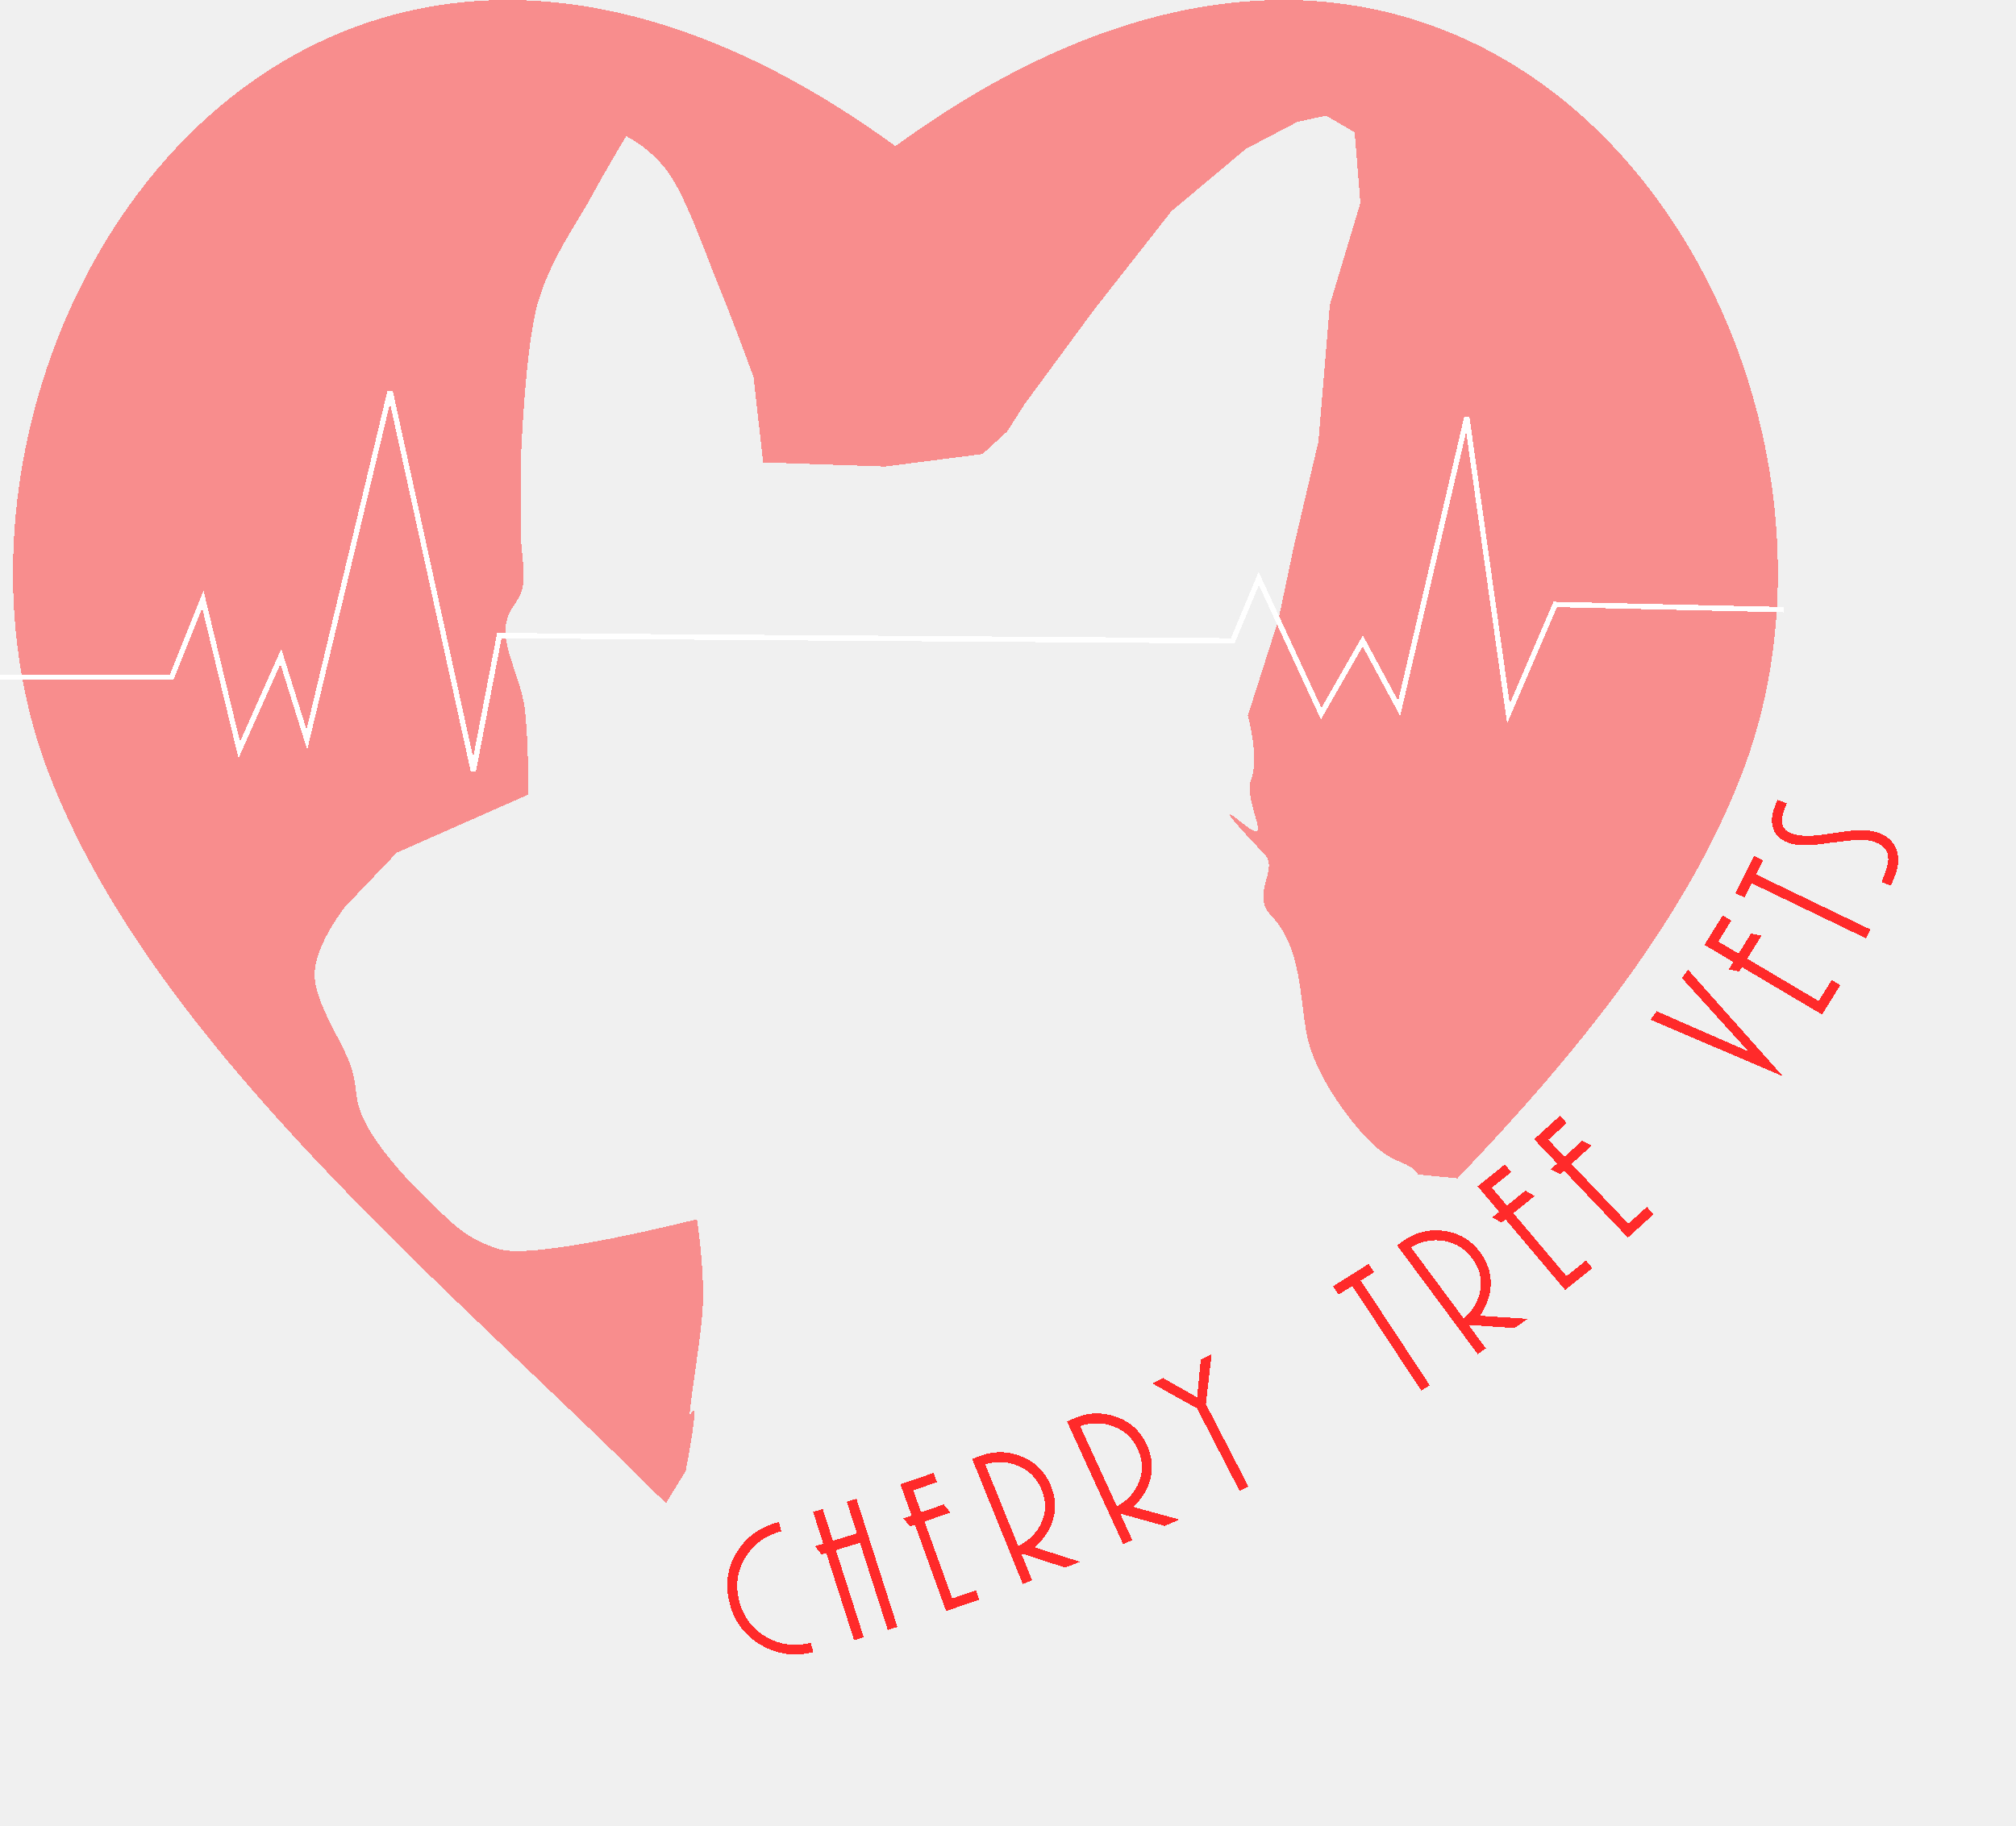
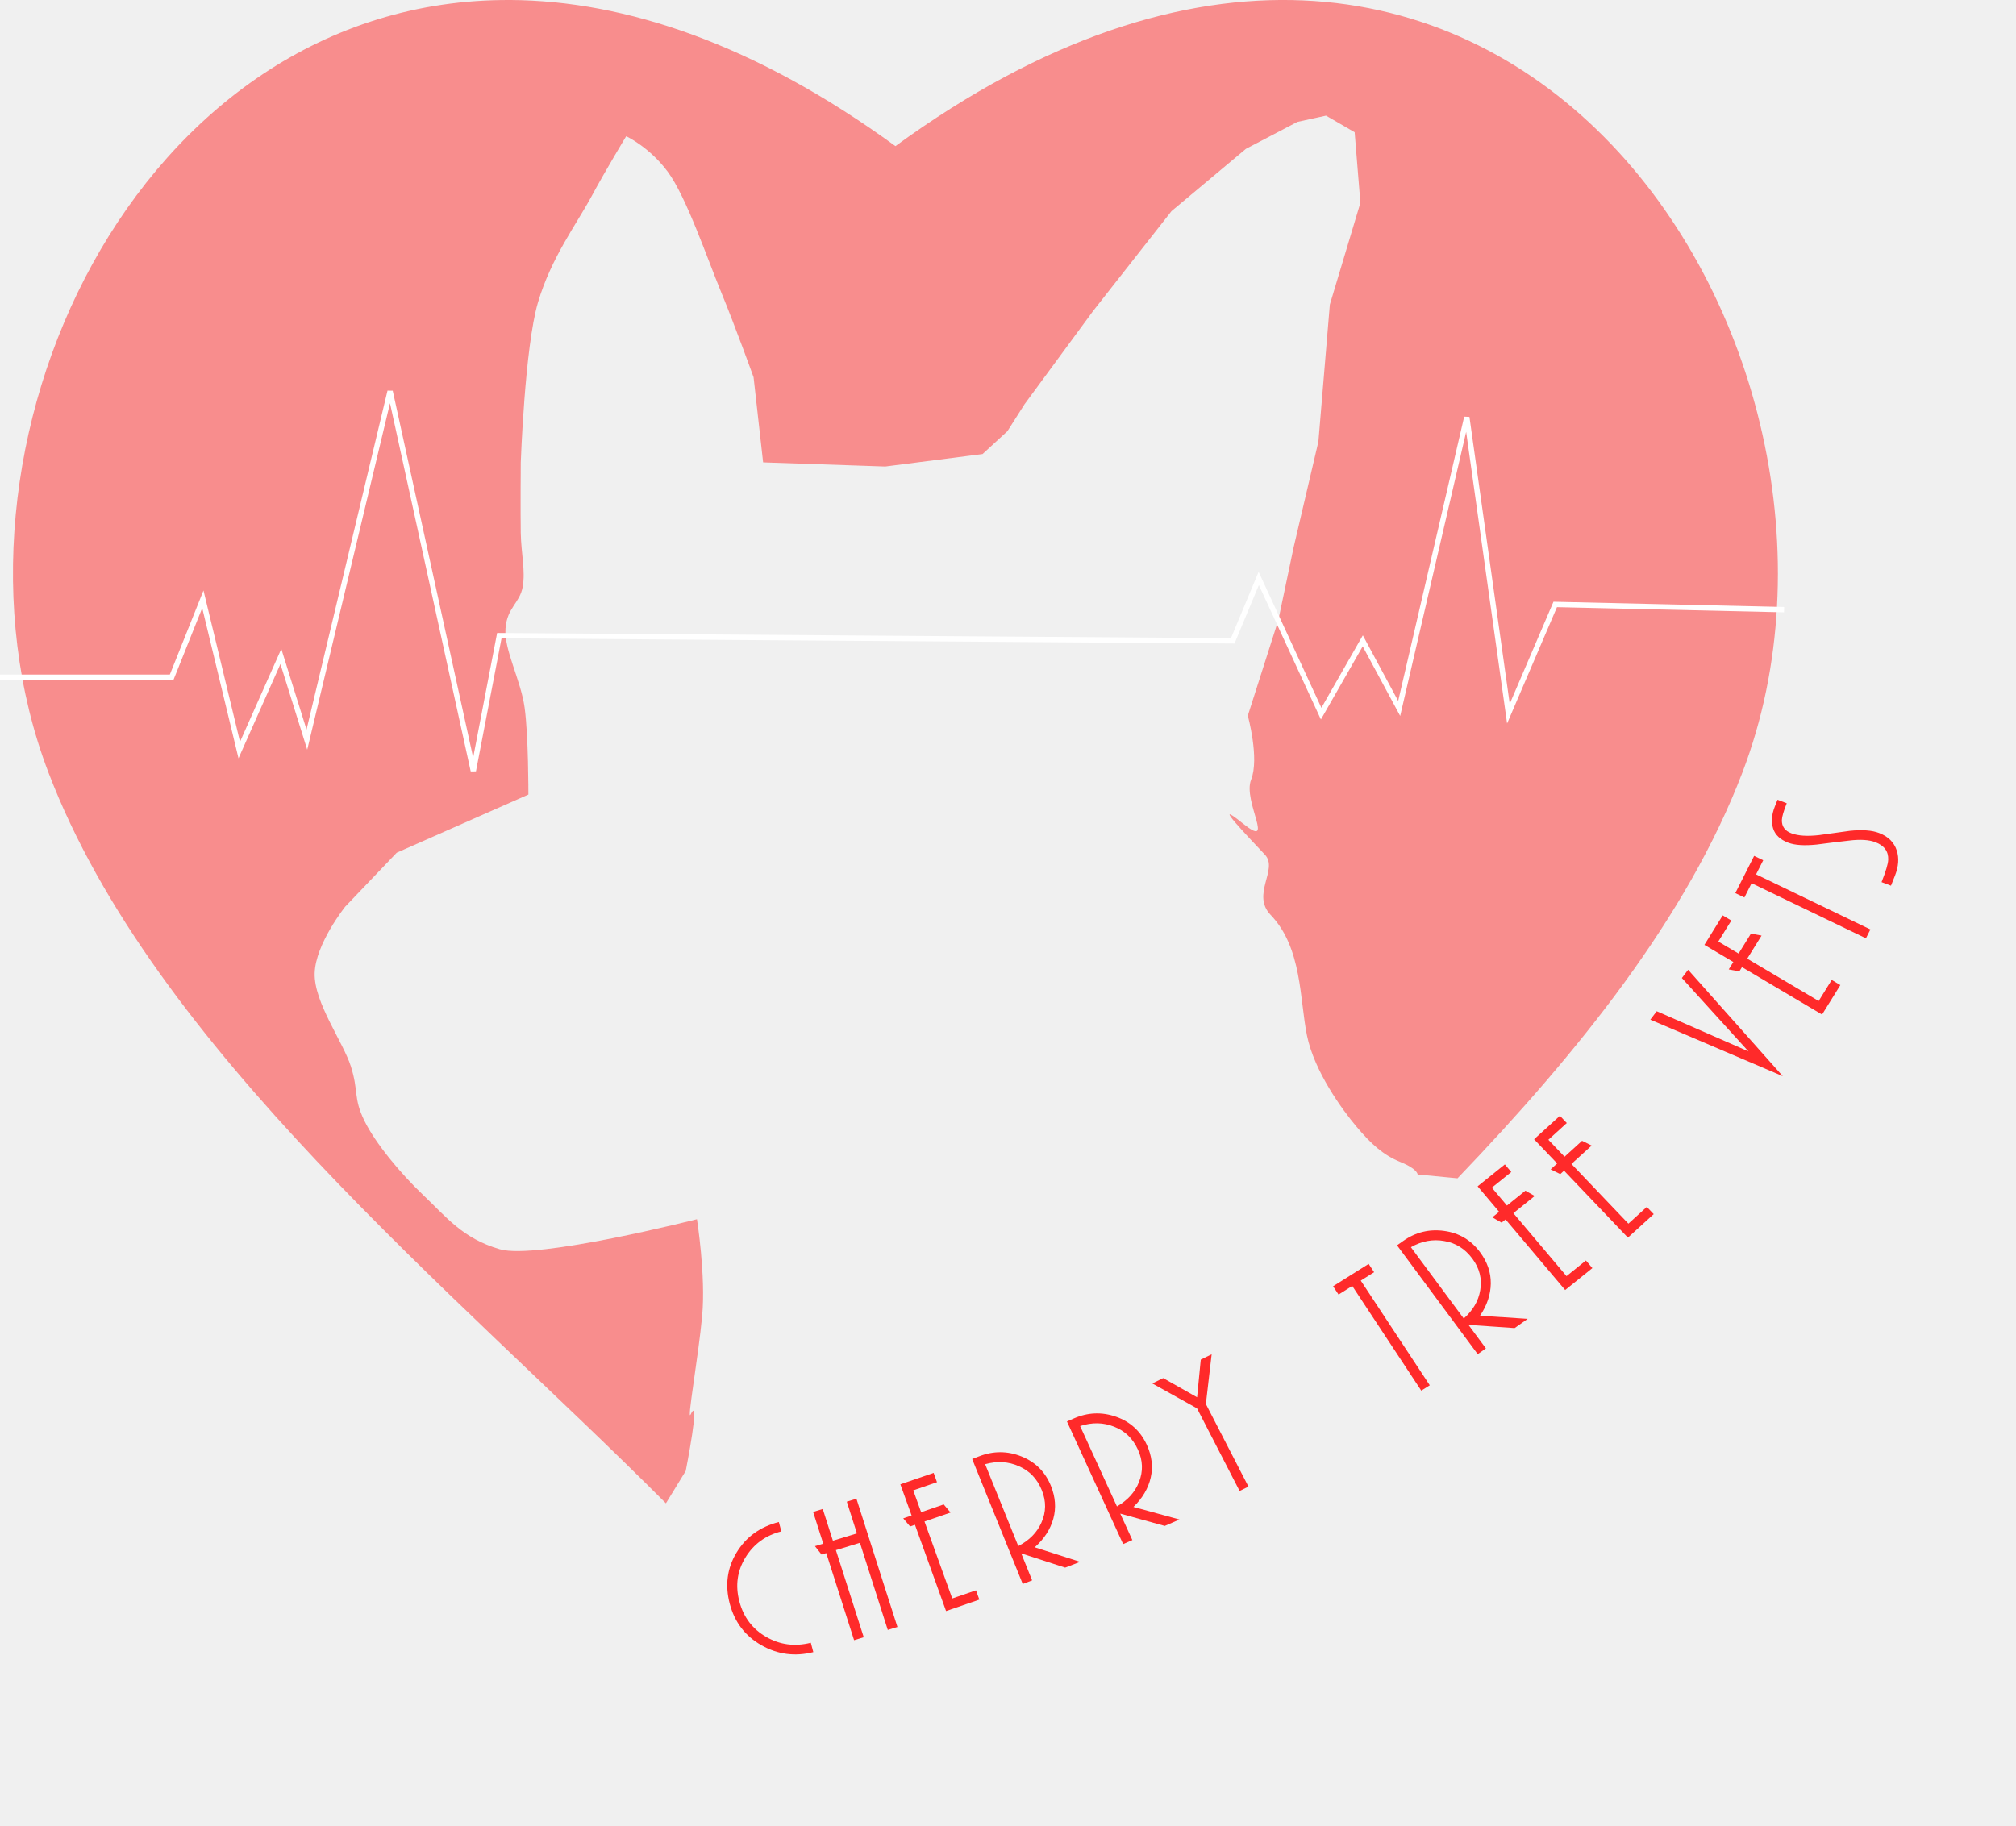
- <svg xmlns="http://www.w3.org/2000/svg" viewBox="0 0 377.702 342.094" style="shape-rendering:crispEdges">
+ <svg xmlns="http://www.w3.org/2000/svg" viewBox="0 0 377.702 342.094">
  <g>
    <path d="m -7697.433,9352.923 c -70.174,-0.442 -109.779,84.001 -86.564,144.775 19.739,51.675 75.799,96.903 115.68,136.949 l 3.713,-6.068 c 0,0 2.879,-14.632 0.922,-10.586 -0.771,1.593 1.457,-10.906 2.156,-18.471 0.699,-7.564 -0.975,-18.119 -0.975,-18.119 0,0 -29.986,7.651 -36.941,5.631 -6.955,-2.02 -10.028,-6.053 -14.301,-10.115 -4.272,-4.063 -9.009,-9.74 -11.084,-14.006 -2.075,-4.266 -1.034,-5.471 -2.502,-10.117 -1.468,-4.647 -6.955,-12.025 -6.793,-17.51 0.162,-5.485 5.719,-12.451 5.719,-12.451 l 9.654,-10.115 24.668,-10.896 c 0,0 0.021,-11.126 -0.715,-16.34 -0.736,-5.214 -3.876,-10.829 -3.574,-14.785 0.302,-3.957 2.671,-4.729 3.217,-7.781 0.546,-3.052 -0.288,-6.226 -0.357,-10.117 -0.069,-3.891 0,-13.229 0,-13.229 0,0 0.752,-21.587 3.219,-29.961 2.467,-8.374 7.217,-14.667 10.01,-19.842 2.793,-5.175 6.524,-11.32 6.524,-11.32 0,0 4.315,1.989 7.777,6.65 3.462,4.661 7.359,16.13 10.01,22.566 2.651,6.436 6.078,15.953 6.078,15.953 l 1.787,15.953 22.881,0.777 18.232,-2.336 4.65,-4.277 3.215,-5.059 12.873,-17.51 14.656,-18.674 13.943,-11.674 9.654,-5.057 5.361,-1.17 5.361,3.113 1.074,13.229 -5.721,19.066 -2.144,25.678 -4.648,19.846 -2.859,13.615 -5.721,17.9 c 0,0 2.215,7.999 0.613,12.021 -1.601,4.022 4.749,13.27 -1.625,8.117 -6.374,-5.152 1.668,3.192 4.229,5.93 2.56,2.738 -2.64,7.415 1.072,11.283 5.905,6.153 5.419,15.824 6.793,22.568 1.374,6.745 6.587,13.906 9.295,17.119 2.708,3.213 4.987,5.305 8.225,6.613 3.237,1.308 3.217,2.336 3.217,2.336 l 7.471,0.717 c 22.721,-23.707 43.035,-48.988 53.371,-76.047 30.321,-79.379 -46.524,-199.135 -158.68,-117.392 -26.287,-19.158 -50.633,-27.247 -72.115,-27.383 z" style="opacity:0.5;fill:#ff2a2a;fill-opacity:1;fill-rule:evenodd;stroke:none;stroke-width:1px;stroke-linecap:butt;stroke-linejoin:miter;stroke-opacity:1" transform="translate(7793.077,-9352.921)" />
    <path style="fill:none;fill-rule:evenodd;stroke:#ffffff;stroke-width:1px;stroke-linecap:butt;stroke-linejoin:miter;stroke-opacity:1" d="m -7793.077,9479.839 32.158,0 5.847,-14.617 6.822,28.261 7.796,-17.541 4.872,15.592 15.592,-65.291 15.592,71.138 4.872,-25.337 137.405,0.975 4.872,-11.694 11.694,25.337 7.796,-13.643 6.822,12.668 12.668,-54.572 7.796,55.547 8.771,-20.465 42.878,0.975" transform="translate(7793.077,-9352.921)" />
    <path style="fill:none;fill-rule:evenodd;stroke:none;stroke-width:1.291px;stroke-linecap:butt;stroke-linejoin:miter;stroke-opacity:1" d="m -7650.742,9695.014 c 0,0 231.995,-50.896 235.366,-217.123" transform="translate(7793.077,-9352.921)" />
    <g style="font-style:normal;font-weight:normal;font-size:35px;line-height:139%;font-family:sans-serif;letter-spacing:6.59px;word-spacing:6.4px;writing-mode:lr-tb;fill:#ff2a2a;fill-opacity:1;stroke:none;stroke-width:1px;stroke-linecap:butt;stroke-linejoin:miter;stroke-opacity:1">
      <path style="font-style:normal;font-variant:normal;font-weight:100;font-stretch:normal;font-size:40px;line-height:139%;font-family:'AR BONNIE';-inkscape-font-specification:'AR BONNIE Thin';letter-spacing:5.93px;word-spacing:2.55px;writing-mode:lr-tb;fill:#ff2a2a;stroke:none;stroke-opacity:1" d="m -7666.956,9703.449 q -1.432,-5.538 1.296,-10.168 2.757,-4.679 8.217,-6.091 l 0.481,1.859 q -4.57,1.181 -6.963,5.188 -2.393,4.007 -1.172,8.731 1.212,4.686 5.208,7.04 3.997,2.354 8.644,1.153 l 0.481,1.859 q -5.344,1.382 -10.062,-1.365 -4.718,-2.747 -6.129,-8.207 z" transform="translate(7793.077,-9352.921) matrix(0.9663527,0,0,0.9438206,-247.3657,495.1843)" />
      <path style="font-style:normal;font-variant:normal;font-weight:100;font-stretch:normal;font-size:40px;line-height:139%;font-family:'AR BONNIE';-inkscape-font-specification:'AR BONNIE Thin';letter-spacing:5.93px;word-spacing:2.55px;writing-mode:lr-tb;fill:#ff2a2a;stroke:none;stroke-opacity:1" d="m -7636.326,9708.615 -5.397,-17.297 -4.659,1.454 5.397,17.298 -1.871,0.584 -5.397,-17.298 -0.916,0.286 -1.271,-1.657 1.604,-0.5 -1.966,-6.3 1.871,-0.584 1.966,6.301 4.659,-1.454 -1.966,-6.3 1.871,-0.584 7.947,25.469 -1.871,0.584 z" transform="translate(7793.077,-9352.921) matrix(0.9663527,0,0,0.9438206,-247.3657,495.1843)" />
      <path style="font-style:normal;font-variant:normal;font-weight:100;font-stretch:normal;font-size:40px;line-height:139%;font-family:'AR BONNIE';-inkscape-font-specification:'AR BONNIE Thin';letter-spacing:5.93px;word-spacing:2.55px;writing-mode:lr-tb;fill:#ff2a2a;stroke:none;stroke-opacity:1" d="m -7625.025,9704.869 -6.031,-17.129 -0.943,0.332 -1.33,-1.61 1.622,-0.571 -2.179,-6.188 6.452,-2.272 0.651,1.849 -4.603,1.621 1.528,4.339 4.377,-1.541 1.33,1.61 -5.056,1.78 5.38,15.28 4.603,-1.621 0.651,1.849 -6.452,2.272 z" transform="translate(7793.077,-9352.921) matrix(0.9663527,0,0,0.9438206,-247.3657,495.1843)" />
      <path style="font-style:normal;font-variant:normal;font-weight:100;font-stretch:normal;font-size:40px;line-height:139%;font-family:'AR BONNIE';-inkscape-font-specification:'AR BONNIE Thin';letter-spacing:5.93px;word-spacing:2.55px;writing-mode:lr-tb;fill:#ff2a2a;stroke:none;stroke-opacity:1" d="m -7601.938,9696.243 -8.515,-2.829 2.116,5.357 -1.823,0.72 -9.804,-24.813 1.376,-0.544 q 4.129,-1.631 8.185,0.035 4.056,1.666 5.702,5.833 1.323,3.348 0.47,6.524 -0.853,3.175 -3.604,5.682 l 8.797,2.889 -2.902,1.147 z m -4.525,-15.373 q -1.338,-3.385 -4.414,-4.75 -3.054,-1.417 -6.572,-0.414 l 6.423,16.257 q 3.201,-1.695 4.484,-4.653 1.387,-3.129 0.079,-6.44 z" transform="translate(7793.077,-9352.921) matrix(0.9663527,0,0,0.9438206,-247.3657,495.1843)" />
      <path style="font-style:normal;font-variant:normal;font-weight:100;font-stretch:normal;font-size:40px;line-height:139%;font-family:'AR BONNIE';-inkscape-font-specification:'AR BONNIE Thin';letter-spacing:5.93px;word-spacing:2.55px;writing-mode:lr-tb;fill:#ff2a2a;stroke:none;stroke-opacity:1" d="m -7582.627,9687.966 -8.632,-2.448 2.352,5.258 -1.789,0.8 -10.895,-24.354 1.351,-0.604 q 4.053,-1.813 8.179,-0.329 4.126,1.485 5.955,5.574 1.47,3.286 0.759,6.496 -0.711,3.21 -3.349,5.836 l 8.917,2.497 -2.848,1.274 z m -5.203,-15.157 q -1.486,-3.323 -4.621,-4.55 -3.114,-1.28 -6.584,-0.122 l 7.138,15.956 q 3.123,-1.835 4.273,-4.848 1.247,-3.187 -0.206,-6.437 z" transform="translate(7793.077,-9352.921) matrix(0.9663527,0,0,0.9438206,-247.3657,495.1843)" />
      <path style="font-style:normal;font-variant:normal;font-weight:100;font-stretch:normal;font-size:40px;line-height:139%;font-family:'AR BONNIE';-inkscape-font-specification:'AR BONNIE Thin';letter-spacing:5.93px;word-spacing:2.55px;writing-mode:lr-tb;fill:#ff2a2a;stroke:none;stroke-opacity:1" d="m -7568.115,9681.023 -8.255,-16.4 -8.671,-4.95 2.108,-1.061 6.575,3.811 0.714,-7.479 2.108,-1.061 -1.119,9.877 8.255,16.4 -1.715,0.863 z" transform="translate(7793.077,-9352.921) matrix(0.9663527,0,0,0.9438206,-247.3657,495.1843)" />
      <path style="font-style:normal;font-variant:normal;font-weight:100;font-stretch:normal;font-size:40px;line-height:139%;font-family:'AR BONNIE';-inkscape-font-specification:'AR BONNIE Thin';letter-spacing:5.93px;word-spacing:2.55px;writing-mode:lr-tb;fill:#ff2a2a;stroke:none;stroke-opacity:1" d="m -7532.895,9661.102 -13.378,-20.788 -2.657,1.71 -1.061,-1.648 6.896,-4.438 1.061,1.648 -2.59,1.667 13.378,20.788 -1.648,1.061 z" transform="translate(7793.077,-9352.921) matrix(0.9663527,0,0,0.9438206,-247.3657,495.1843)" />
      <path style="font-style:normal;font-variant:normal;font-weight:100;font-stretch:normal;font-size:40px;line-height:139%;font-family:'AR BONNIE';-inkscape-font-specification:'AR BONNIE Thin';letter-spacing:5.93px;word-spacing:2.55px;writing-mode:lr-tb;fill:#ff2a2a;stroke:none;stroke-opacity:1" d="m -7514.791,9648.679 -8.95,-0.633 3.377,4.666 -1.588,1.149 -15.641,-21.614 1.199,-0.868 q 3.597,-2.603 7.939,-1.993 4.342,0.61 6.968,4.24 2.111,2.917 2.07,6.204 -0.04,3.288 -2.086,6.397 l 9.239,0.622 -2.528,1.829 z m -8.19,-13.774 q -2.134,-2.949 -5.453,-3.51 -3.31,-0.617 -6.47,1.226 l 10.247,14.161 q 2.682,-2.434 3.193,-5.618 0.57,-3.375 -1.517,-6.259 z" transform="translate(7793.077,-9352.921) matrix(0.9663527,0,0,0.9438206,-247.3657,495.1843)" />
      <path style="font-style:normal;font-variant:normal;font-weight:100;font-stretch:normal;font-size:40px;line-height:139%;font-family:'AR BONNIE';-inkscape-font-specification:'AR BONNIE Thin';letter-spacing:5.93px;word-spacing:2.55px;writing-mode:lr-tb;fill:#ff2a2a;stroke:none;stroke-opacity:1" d="m -7505,9641.122 -11.55,-14.014 -0.772,0.636 -1.802,-1.055 1.327,-1.094 -4.172,-5.062 5.278,-4.35 1.246,1.512 -3.766,3.104 2.926,3.55 3.581,-2.951 1.802,1.055 -4.136,3.409 10.303,12.502 3.766,-3.104 1.247,1.512 -5.278,4.35 z" transform="translate(7793.077,-9352.921) matrix(0.9663527,0,0,0.9438206,-247.3657,495.1843)" />
      <path style="font-style:normal;font-variant:normal;font-weight:100;font-stretch:normal;font-size:40px;line-height:139%;font-family:'AR BONNIE';-inkscape-font-specification:'AR BONNIE Thin';letter-spacing:5.93px;word-spacing:2.55px;writing-mode:lr-tb;fill:#ff2a2a;stroke:none;stroke-opacity:1" d="m -7492.838,9630.715 -12.377,-13.289 -0.732,0.682 -1.863,-0.944 1.259,-1.172 -4.471,-4.8 5.005,-4.662 1.336,1.434 -3.571,3.326 3.135,3.366 3.396,-3.162 1.863,0.944 -3.922,3.653 11.041,11.855 3.571,-3.326 1.336,1.434 -5.005,4.662 z" transform="translate(7793.077,-9352.921) matrix(0.9663527,0,0,0.9438206,-247.3657,495.1843)" />
      <path style="font-style:normal;font-variant:normal;font-weight:100;font-stretch:normal;font-size:40px;line-height:139%;font-family:'AR BONNIE';-inkscape-font-specification:'AR BONNIE Thin';letter-spacing:5.93px;word-spacing:2.55px;writing-mode:lr-tb;fill:#ff2a2a;stroke:none;stroke-opacity:1" d="m -7488.483,9587.439 1.237,-1.672 17.783,7.975 -12.908,-14.568 1.213,-1.64 18.352,21.131 -25.677,-11.225 z" transform="translate(7793.077,-9352.921) matrix(0.9663527,0,0,0.9438206,-247.3657,495.1843)" />
      <path style="font-style:normal;font-variant:normal;font-weight:100;font-stretch:normal;font-size:40px;line-height:139%;font-family:'AR BONNIE';-inkscape-font-specification:'AR BONNIE Thin';letter-spacing:5.93px;word-spacing:2.55px;writing-mode:lr-tb;fill:#ff2a2a;stroke:none;stroke-opacity:1" d="m -7455.19,9586.424 -15.528,-9.415 -0.518,0.855 -2.049,-0.401 0.892,-1.471 -5.609,-3.401 3.546,-5.849 1.676,1.016 -2.53,4.173 3.933,2.385 2.406,-3.968 2.049,0.401 -2.779,4.583 13.852,8.399 2.53,-4.173 1.676,1.016 -3.546,5.849 z" transform="translate(7793.077,-9352.921) matrix(0.9663527,0,0,0.9438206,-247.3657,495.1843)" />
      <path style="font-style:normal;font-variant:normal;font-weight:100;font-stretch:normal;font-size:40px;line-height:139%;font-family:'AR BONNIE';-inkscape-font-specification:'AR BONNIE Thin';letter-spacing:5.93px;word-spacing:2.55px;writing-mode:lr-tb;fill:#ff2a2a;stroke:none;stroke-opacity:1" d="m -7446.685,9571.288 -22.166,-10.942 -1.399,2.834 -1.758,-0.868 3.647,-7.389 1.758,0.868 -1.381,2.798 22.166,10.942 -0.868,1.758 z" transform="translate(7793.077,-9352.921) matrix(0.9663527,0,0,0.9438206,-247.3657,495.1843)" />
      <path style="font-style:normal;font-variant:normal;font-weight:100;font-stretch:normal;font-size:40px;line-height:139%;font-family:'AR BONNIE';-inkscape-font-specification:'AR BONNIE Thin';letter-spacing:5.93px;word-spacing:2.55px;writing-mode:lr-tb;fill:#ff2a2a;stroke:none;stroke-opacity:1" d="m -7443.654,9560.133 q 1.243,-3.208 1.289,-4.434 0.107,-2.49 -2.504,-3.502 -1.865,-0.723 -5.114,-0.309 -3.235,0.376 -6.268,0.788 -3.576,0.373 -5.479,-0.364 -2.35,-0.911 -2.942,-2.813 -0.615,-1.954 0.324,-4.379 l 0.52,-1.343 1.79,0.694 q -0.911,2.35 -0.945,3.323 -0.054,1.91 1.848,2.647 1.939,0.752 5.352,0.358 2.996,-0.426 5.993,-0.852 3.576,-0.373 5.628,0.422 2.685,1.041 3.454,3.484 0.715,2.251 -0.355,5.01 l -0.766,1.977 -1.828,-0.708 z" transform="translate(7793.077,-9352.921) matrix(0.9663527,0,0,0.9438206,-247.3657,495.1843)" />
    </g>
  </g>
</svg>
